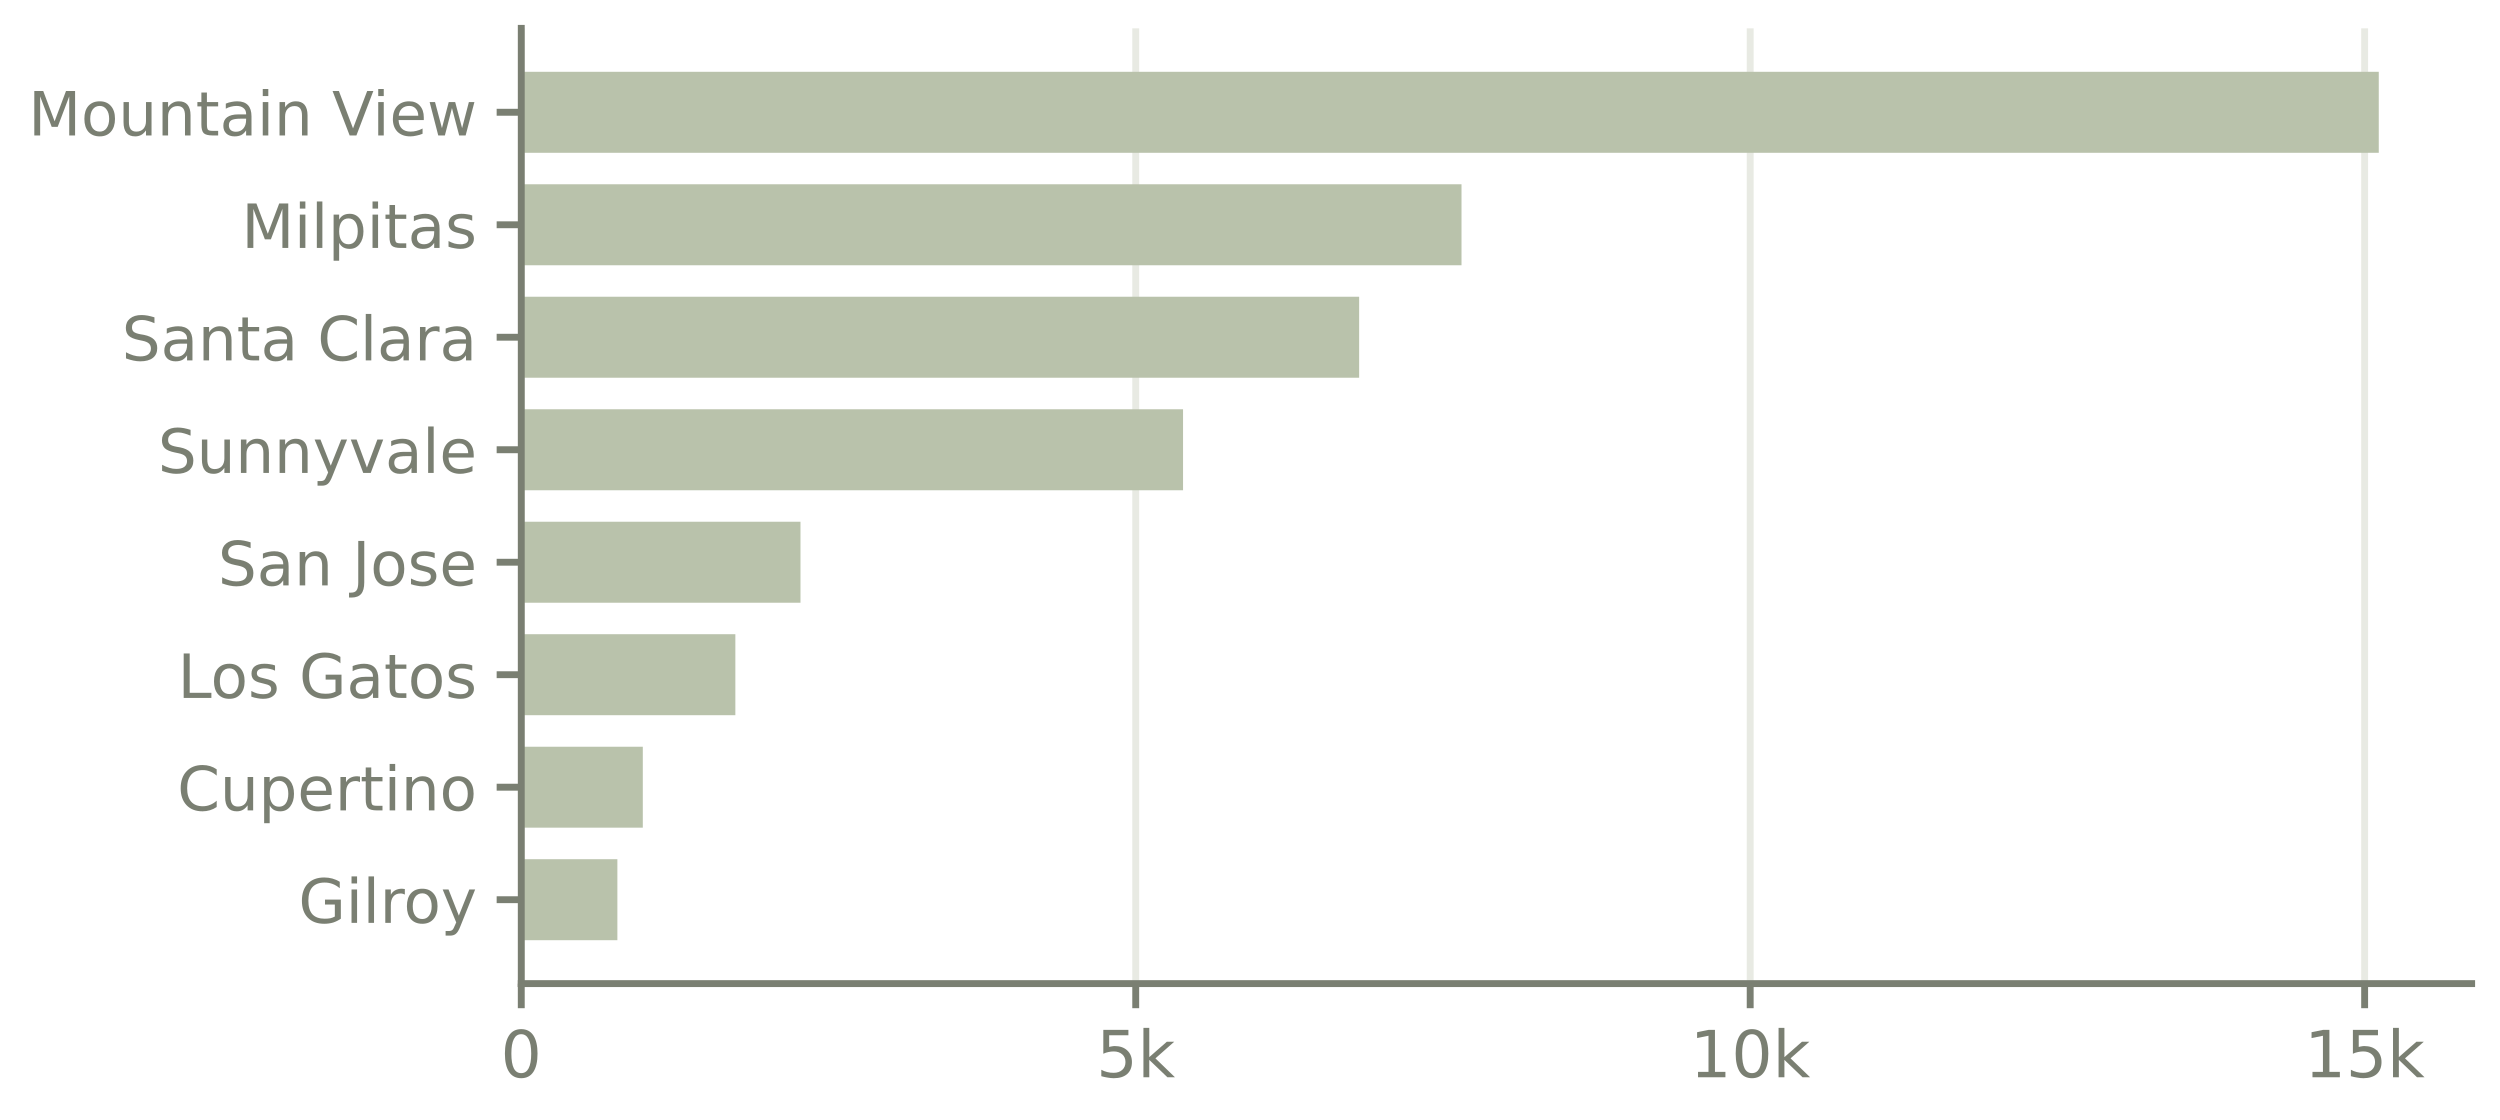
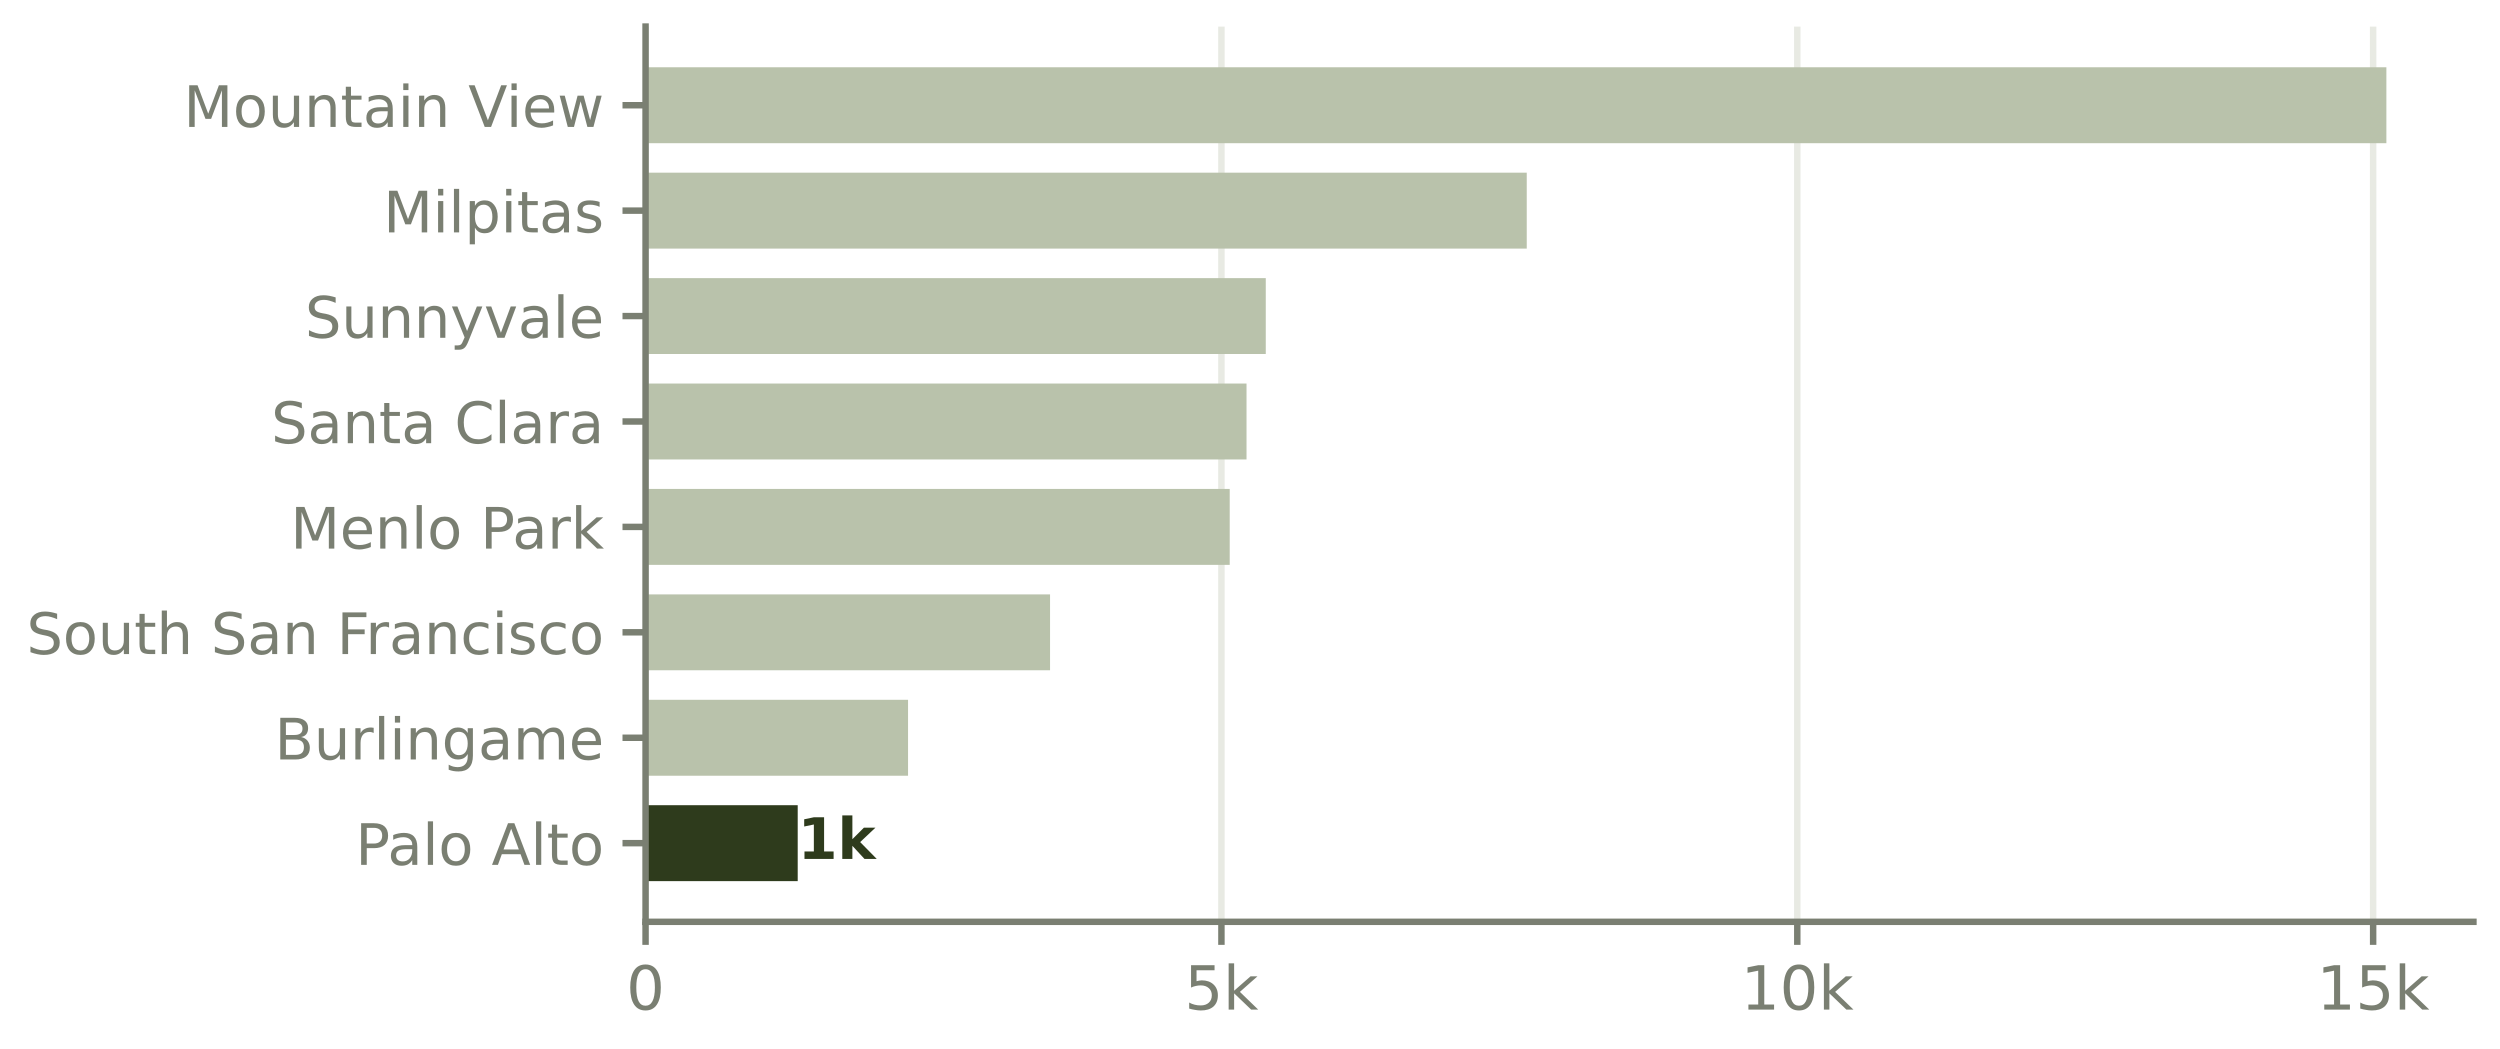
- <svg xmlns="http://www.w3.org/2000/svg" xmlns:xlink="http://www.w3.org/1999/xlink" width="253.913pt" height="113.668pt" viewBox="0 0 253.913 113.668" version="1.1">
+ <svg xmlns="http://www.w3.org/2000/svg" xmlns:xlink="http://www.w3.org/1999/xlink" width="270.932pt" height="113.668pt" viewBox="0 0 270.932 113.668" version="1.1">
  <defs>
    <style type="text/css">*{stroke-linejoin: round; stroke-linecap: butt}</style>
  </defs>
  <g id="figure_1">
    <g id="patch_1">
-       <path d="M -0 113.668  L 253.913 113.668  L 253.913 0  L -0 0  L -0 113.668  z " style="fill: none" />
+       <path d="M 0 113.668  L 270.932 113.668  L 270.932 0  L 0 0  L 0 113.668  z " style="fill: none" />
    </g>
    <g id="axes_1">
      <g id="patch_2">
-         <path d="M 52.943 99.9  L 251.033 99.9  L 251.033 2.88  L 52.943 2.88  L 52.943 99.9  z " style="fill: none" />
+         <path d="M 69.962 99.9  L 268.052 99.9  L 268.052 2.88  L 69.962 2.88  L 69.962 99.9  z " style="fill: none" />
      </g>
      <g id="matplotlib.axis_1">
        <g id="xtick_1">
          <g id="line2d_1">
-             <path d="M 52.943 99.9  L 52.943 2.88  " clip-path="url(#pb601d11d9e)" style="fill: none; stroke: #e8eae3; stroke-width: 0.7; stroke-linecap: square" />
+             <path d="M 69.962 99.9  L 69.962 2.88  " clip-path="url(#pd37c226933)" style="fill: none; stroke: #e8eae3; stroke-width: 0.7; stroke-linecap: square" />
          </g>
          <g id="line2d_2">
            <defs>
-               <path id="m51bd25f661" d="M 0 0  L 0 2.5  " style="stroke: #7a7f72; stroke-width: 0.7" />
+               <path id="mc7db986c33" d="M 0 0  L 0 2.5  " style="stroke: #7a7f72; stroke-width: 0.7" />
            </defs>
            <g>
-               <use xlink:href="#m51bd25f661" x="52.943" y="99.9" style="fill: #7a7f72; stroke: #7a7f72; stroke-width: 0.7" />
+               <use xlink:href="#mc7db986c33" x="69.962" y="99.9" style="fill: #7a7f72; stroke: #7a7f72; stroke-width: 0.7" />
            </g>
          </g>
          <g id="text_1">
-             <text style="font-size: 6.6px; font-family: 'DejaVu Sans'; text-anchor: middle; fill: #7a7f72" x="52.943" y="109.415" transform="rotate(-0 52.94322 109.415)">0</text>
+             <text style="font-size: 6.6px; font-family: 'DejaVu Sans'; text-anchor: middle; fill: #7a7f72" x="69.962" y="109.415" transform="rotate(-0 69.96222 109.415)">0</text>
          </g>
        </g>
        <g id="xtick_2">
          <g id="line2d_3">
-             <path d="M 115.35 99.9  L 115.35 2.88  " clip-path="url(#pb601d11d9e)" style="fill: none; stroke: #e8eae3; stroke-width: 0.7; stroke-linecap: square" />
+             <path d="M 132.369 99.9  L 132.369 2.88  " clip-path="url(#pd37c226933)" style="fill: none; stroke: #e8eae3; stroke-width: 0.7; stroke-linecap: square" />
          </g>
          <g id="line2d_4">
            <g>
-               <use xlink:href="#m51bd25f661" x="115.35" y="99.9" style="fill: #7a7f72; stroke: #7a7f72; stroke-width: 0.7" />
+               <use xlink:href="#mc7db986c33" x="132.369" y="99.9" style="fill: #7a7f72; stroke: #7a7f72; stroke-width: 0.7" />
            </g>
          </g>
          <g id="text_2">
-             <text style="font-size: 6.6px; font-family: 'DejaVu Sans'; text-anchor: middle; fill: #7a7f72" x="115.35" y="109.415" transform="rotate(-0 115.3505 109.415)">5k</text>
+             <text style="font-size: 6.6px; font-family: 'DejaVu Sans'; text-anchor: middle; fill: #7a7f72" x="132.369" y="109.415" transform="rotate(-0 132.3695 109.415)">5k</text>
          </g>
        </g>
        <g id="xtick_3">
          <g id="line2d_5">
-             <path d="M 177.758 99.9  L 177.758 2.88  " clip-path="url(#pb601d11d9e)" style="fill: none; stroke: #e8eae3; stroke-width: 0.7; stroke-linecap: square" />
+             <path d="M 194.777 99.9  L 194.777 2.88  " clip-path="url(#pd37c226933)" style="fill: none; stroke: #e8eae3; stroke-width: 0.7; stroke-linecap: square" />
          </g>
          <g id="line2d_6">
            <g>
-               <use xlink:href="#m51bd25f661" x="177.758" y="99.9" style="fill: #7a7f72; stroke: #7a7f72; stroke-width: 0.7" />
+               <use xlink:href="#mc7db986c33" x="194.777" y="99.9" style="fill: #7a7f72; stroke: #7a7f72; stroke-width: 0.7" />
            </g>
          </g>
          <g id="text_3">
-             <text style="font-size: 6.6px; font-family: 'DejaVu Sans'; text-anchor: middle; fill: #7a7f72" x="177.758" y="109.415" transform="rotate(-0 177.7577 109.415)">10k</text>
+             <text style="font-size: 6.6px; font-family: 'DejaVu Sans'; text-anchor: middle; fill: #7a7f72" x="194.777" y="109.415" transform="rotate(-0 194.7767 109.415)">10k</text>
          </g>
        </g>
        <g id="xtick_4">
          <g id="line2d_7">
-             <path d="M 240.165 99.9  L 240.165 2.88  " clip-path="url(#pb601d11d9e)" style="fill: none; stroke: #e8eae3; stroke-width: 0.7; stroke-linecap: square" />
+             <path d="M 257.184 99.9  L 257.184 2.88  " clip-path="url(#pd37c226933)" style="fill: none; stroke: #e8eae3; stroke-width: 0.7; stroke-linecap: square" />
          </g>
          <g id="line2d_8">
            <g>
-               <use xlink:href="#m51bd25f661" x="240.165" y="99.9" style="fill: #7a7f72; stroke: #7a7f72; stroke-width: 0.7" />
+               <use xlink:href="#mc7db986c33" x="257.184" y="99.9" style="fill: #7a7f72; stroke: #7a7f72; stroke-width: 0.7" />
            </g>
          </g>
          <g id="text_4">
-             <text style="font-size: 6.6px; font-family: 'DejaVu Sans'; text-anchor: middle; fill: #7a7f72" x="240.165" y="109.415" transform="rotate(-0 240.165 109.415)">15k</text>
+             <text style="font-size: 6.6px; font-family: 'DejaVu Sans'; text-anchor: middle; fill: #7a7f72" x="257.184" y="109.415" transform="rotate(-0 257.184 109.415)">15k</text>
          </g>
        </g>
      </g>
      <g id="matplotlib.axis_2">
        <g id="ytick_1">
          <g id="line2d_9">
            <defs>
-               <path id="mf3f01d0532" d="M 0 0  L -2.5 0  " style="stroke: #7a7f72; stroke-width: 0.7" />
+               <path id="m542e13a63d" d="M 0 0  L -2.5 0  " style="stroke: #7a7f72; stroke-width: 0.7" />
            </defs>
            <g>
-               <use xlink:href="#mf3f01d0532" x="52.943" y="91.377" style="fill: #7a7f72; stroke: #7a7f72; stroke-width: 0.7" />
+               <use xlink:href="#m542e13a63d" x="69.962" y="91.377" style="fill: #7a7f72; stroke: #7a7f72; stroke-width: 0.7" />
            </g>
          </g>
          <g id="text_5">
-             <text style="font-size: 6.2px; font-family: 'DejaVu Sans'; text-anchor: end; fill: #7a7f72" x="48.443" y="93.733" transform="rotate(-0 48.44322 93.73256)">Gilroy</text>
+             <text style="font-size: 6.2px; font-family: 'DejaVu Sans'; text-anchor: end; fill: #7a7f72" x="65.462" y="93.733" transform="rotate(-0 65.46222 93.73256)">Palo Alto</text>
          </g>
        </g>
        <g id="ytick_2">
          <g id="line2d_10">
            <g>
-               <use xlink:href="#mf3f01d0532" x="52.943" y="79.952" style="fill: #7a7f72; stroke: #7a7f72; stroke-width: 0.7" />
+               <use xlink:href="#m542e13a63d" x="69.962" y="79.952" style="fill: #7a7f72; stroke: #7a7f72; stroke-width: 0.7" />
            </g>
          </g>
          <g id="text_6">
-             <text style="font-size: 6.2px; font-family: 'DejaVu Sans'; text-anchor: end; fill: #7a7f72" x="48.443" y="82.308" transform="rotate(-0 48.44322 82.30769)">Cupertino</text>
+             <text style="font-size: 6.2px; font-family: 'DejaVu Sans'; text-anchor: end; fill: #7a7f72" x="65.462" y="82.308" transform="rotate(-0 65.46222 82.30769)">Burlingame</text>
          </g>
        </g>
        <g id="ytick_3">
          <g id="line2d_11">
            <g>
-               <use xlink:href="#mf3f01d0532" x="52.943" y="68.527" style="fill: #7a7f72; stroke: #7a7f72; stroke-width: 0.7" />
+               <use xlink:href="#m542e13a63d" x="69.962" y="68.527" style="fill: #7a7f72; stroke: #7a7f72; stroke-width: 0.7" />
            </g>
          </g>
          <g id="text_7">
-             <text style="font-size: 6.2px; font-family: 'DejaVu Sans'; text-anchor: end; fill: #7a7f72" x="48.443" y="70.883" transform="rotate(-0 48.44322 70.88282)">Los Gatos</text>
+             <text style="font-size: 6.2px; font-family: 'DejaVu Sans'; text-anchor: end; fill: #7a7f72" x="65.462" y="70.883" transform="rotate(-0 65.46222 70.88282)">South San Francisco</text>
          </g>
        </g>
        <g id="ytick_4">
          <g id="line2d_12">
            <g>
-               <use xlink:href="#mf3f01d0532" x="52.943" y="57.102" style="fill: #7a7f72; stroke: #7a7f72; stroke-width: 0.7" />
+               <use xlink:href="#m542e13a63d" x="69.962" y="57.102" style="fill: #7a7f72; stroke: #7a7f72; stroke-width: 0.7" />
            </g>
          </g>
          <g id="text_8">
-             <text style="font-size: 6.2px; font-family: 'DejaVu Sans'; text-anchor: end; fill: #7a7f72" x="48.443" y="59.458" transform="rotate(-0 48.44322 59.45795)">San Jose</text>
+             <text style="font-size: 6.2px; font-family: 'DejaVu Sans'; text-anchor: end; fill: #7a7f72" x="65.462" y="59.458" transform="rotate(-0 65.46222 59.45795)">Menlo Park</text>
          </g>
        </g>
        <g id="ytick_5">
          <g id="line2d_13">
            <g>
-               <use xlink:href="#mf3f01d0532" x="52.943" y="45.678" style="fill: #7a7f72; stroke: #7a7f72; stroke-width: 0.7" />
+               <use xlink:href="#m542e13a63d" x="69.962" y="45.678" style="fill: #7a7f72; stroke: #7a7f72; stroke-width: 0.7" />
            </g>
          </g>
          <g id="text_9">
-             <text style="font-size: 6.2px; font-family: 'DejaVu Sans'; text-anchor: end; fill: #7a7f72" x="48.443" y="48.033" transform="rotate(-0 48.44322 48.03308)">Sunnyvale</text>
+             <text style="font-size: 6.2px; font-family: 'DejaVu Sans'; text-anchor: end; fill: #7a7f72" x="65.462" y="48.033" transform="rotate(-0 65.46222 48.03308)">Santa Clara</text>
          </g>
        </g>
        <g id="ytick_6">
          <g id="line2d_14">
            <g>
-               <use xlink:href="#mf3f01d0532" x="52.943" y="34.253" style="fill: #7a7f72; stroke: #7a7f72; stroke-width: 0.7" />
+               <use xlink:href="#m542e13a63d" x="69.962" y="34.253" style="fill: #7a7f72; stroke: #7a7f72; stroke-width: 0.7" />
            </g>
          </g>
          <g id="text_10">
-             <text style="font-size: 6.2px; font-family: 'DejaVu Sans'; text-anchor: end; fill: #7a7f72" x="48.443" y="36.608" transform="rotate(-0 48.44322 36.60821)">Santa Clara</text>
+             <text style="font-size: 6.2px; font-family: 'DejaVu Sans'; text-anchor: end; fill: #7a7f72" x="65.462" y="36.608" transform="rotate(-0 65.46222 36.60821)">Sunnyvale</text>
          </g>
        </g>
        <g id="ytick_7">
          <g id="line2d_15">
            <g>
-               <use xlink:href="#mf3f01d0532" x="52.943" y="22.828" style="fill: #7a7f72; stroke: #7a7f72; stroke-width: 0.7" />
+               <use xlink:href="#m542e13a63d" x="69.962" y="22.828" style="fill: #7a7f72; stroke: #7a7f72; stroke-width: 0.7" />
            </g>
          </g>
          <g id="text_11">
-             <text style="font-size: 6.2px; font-family: 'DejaVu Sans'; text-anchor: end; fill: #7a7f72" x="48.443" y="25.183" transform="rotate(-0 48.44322 25.18334)">Milpitas</text>
+             <text style="font-size: 6.2px; font-family: 'DejaVu Sans'; text-anchor: end; fill: #7a7f72" x="65.462" y="25.183" transform="rotate(-0 65.46222 25.18334)">Milpitas</text>
          </g>
        </g>
        <g id="ytick_8">
          <g id="line2d_16">
            <g>
-               <use xlink:href="#mf3f01d0532" x="52.943" y="11.403" style="fill: #7a7f72; stroke: #7a7f72; stroke-width: 0.7" />
+               <use xlink:href="#m542e13a63d" x="69.962" y="11.403" style="fill: #7a7f72; stroke: #7a7f72; stroke-width: 0.7" />
            </g>
          </g>
          <g id="text_12">
-             <text style="font-size: 6.2px; font-family: 'DejaVu Sans'; text-anchor: end; fill: #7a7f72" x="48.443" y="13.758" transform="rotate(-0 48.44322 13.75847)">Mountain View</text>
+             <text style="font-size: 6.2px; font-family: 'DejaVu Sans'; text-anchor: end; fill: #7a7f72" x="65.462" y="13.758" transform="rotate(-0 65.46222 13.75847)">Mountain View</text>
          </g>
        </g>
      </g>
      <g id="patch_3">
-         <path d="M 52.943 95.49  L 62.704 95.49  L 62.704 87.264  L 52.943 87.264  z " clip-path="url(#pb601d11d9e)" style="fill: #b9c2ab" />
+         <path d="M 69.962 95.49  L 86.45 95.49  L 86.45 87.264  L 69.962 87.264  z " clip-path="url(#pd37c226933)" style="fill: #2e3b1c" />
      </g>
      <g id="patch_4">
-         <path d="M 52.943 84.065  L 65.287 84.065  L 65.287 75.839  L 52.943 75.839  z " clip-path="url(#pb601d11d9e)" style="fill: #b9c2ab" />
+         <path d="M 69.962 84.065  L 98.407 84.065  L 98.407 75.839  L 69.962 75.839  z " clip-path="url(#pd37c226933)" style="fill: #b9c2ab" />
      </g>
      <g id="patch_5">
-         <path d="M 52.943 72.64  L 74.686 72.64  L 74.686 64.414  L 52.943 64.414  z " clip-path="url(#pb601d11d9e)" style="fill: #b9c2ab" />
+         <path d="M 69.962 72.64  L 113.797 72.64  L 113.797 64.414  L 69.962 64.414  z " clip-path="url(#pd37c226933)" style="fill: #b9c2ab" />
      </g>
      <g id="patch_6">
-         <path d="M 52.943 61.215  L 81.301 61.215  L 81.301 52.989  L 52.943 52.989  z " clip-path="url(#pb601d11d9e)" style="fill: #b9c2ab" />
+         <path d="M 69.962 61.215  L 133.268 61.215  L 133.268 52.989  L 69.962 52.989  z " clip-path="url(#pd37c226933)" style="fill: #b9c2ab" />
      </g>
      <g id="patch_7">
-         <path d="M 52.943 49.791  L 120.156 49.791  L 120.156 41.565  L 52.943 41.565  z " clip-path="url(#pb601d11d9e)" style="fill: #b9c2ab" />
+         <path d="M 69.962 49.791  L 135.09 49.791  L 135.09 41.565  L 69.962 41.565  z " clip-path="url(#pd37c226933)" style="fill: #b9c2ab" />
      </g>
      <g id="patch_8">
-         <path d="M 52.943 38.366  L 138.042 38.366  L 138.042 30.14  L 52.943 30.14  z " clip-path="url(#pb601d11d9e)" style="fill: #b9c2ab" />
+         <path d="M 69.962 38.366  L 137.175 38.366  L 137.175 30.14  L 69.962 30.14  z " clip-path="url(#pd37c226933)" style="fill: #b9c2ab" />
      </g>
      <g id="patch_9">
-         <path d="M 52.943 26.941  L 148.439 26.941  L 148.439 18.715  L 52.943 18.715  z " clip-path="url(#pb601d11d9e)" style="fill: #b9c2ab" />
+         <path d="M 69.962 26.941  L 165.458 26.941  L 165.458 18.715  L 69.962 18.715  z " clip-path="url(#pd37c226933)" style="fill: #b9c2ab" />
      </g>
      <g id="patch_10">
-         <path d="M 52.943 15.516  L 241.6 15.516  L 241.6 7.29  L 52.943 7.29  z " clip-path="url(#pb601d11d9e)" style="fill: #b9c2ab" />
+         <path d="M 69.962 15.516  L 258.619 15.516  L 258.619 7.29  L 69.962 7.29  z " clip-path="url(#pd37c226933)" style="fill: #b9c2ab" />
      </g>
      <g id="patch_11">
-         <path d="M 52.943 99.9  L 52.943 2.88  " style="fill: none; stroke: #7a7f72; stroke-width: 0.7; stroke-linejoin: miter; stroke-linecap: square" />
+         <path d="M 69.962 99.9  L 69.962 2.88  " style="fill: none; stroke: #7a7f72; stroke-width: 0.7; stroke-linejoin: miter; stroke-linecap: square" />
      </g>
      <g id="patch_12">
-         <path d="M 52.943 99.9  L 251.033 99.9  " style="fill: none; stroke: #7a7f72; stroke-width: 0.7; stroke-linejoin: miter; stroke-linecap: square" />
+         <path d="M 69.962 99.9  L 268.052 99.9  " style="fill: none; stroke: #7a7f72; stroke-width: 0.7; stroke-linejoin: miter; stroke-linecap: square" />
+       </g>
+       <g id="text_13">
+         <text style="font-weight: 700; font-size: 6.2px; font-family: 'DejaVu Sans'; text-anchor: start; fill: #2e3b1c" x="86.45" y="93.088" transform="rotate(-0 86.45022 93.08786)"> 1k</text>
      </g>
    </g>
  </g>
  <defs>
-     <clipPath id="pb601d11d9e">
-       <rect x="52.943" y="2.88" width="198.09" height="97.02" />
+     <clipPath id="pd37c226933">
+       <rect x="69.962" y="2.88" width="198.09" height="97.02" />
    </clipPath>
  </defs>
</svg>
